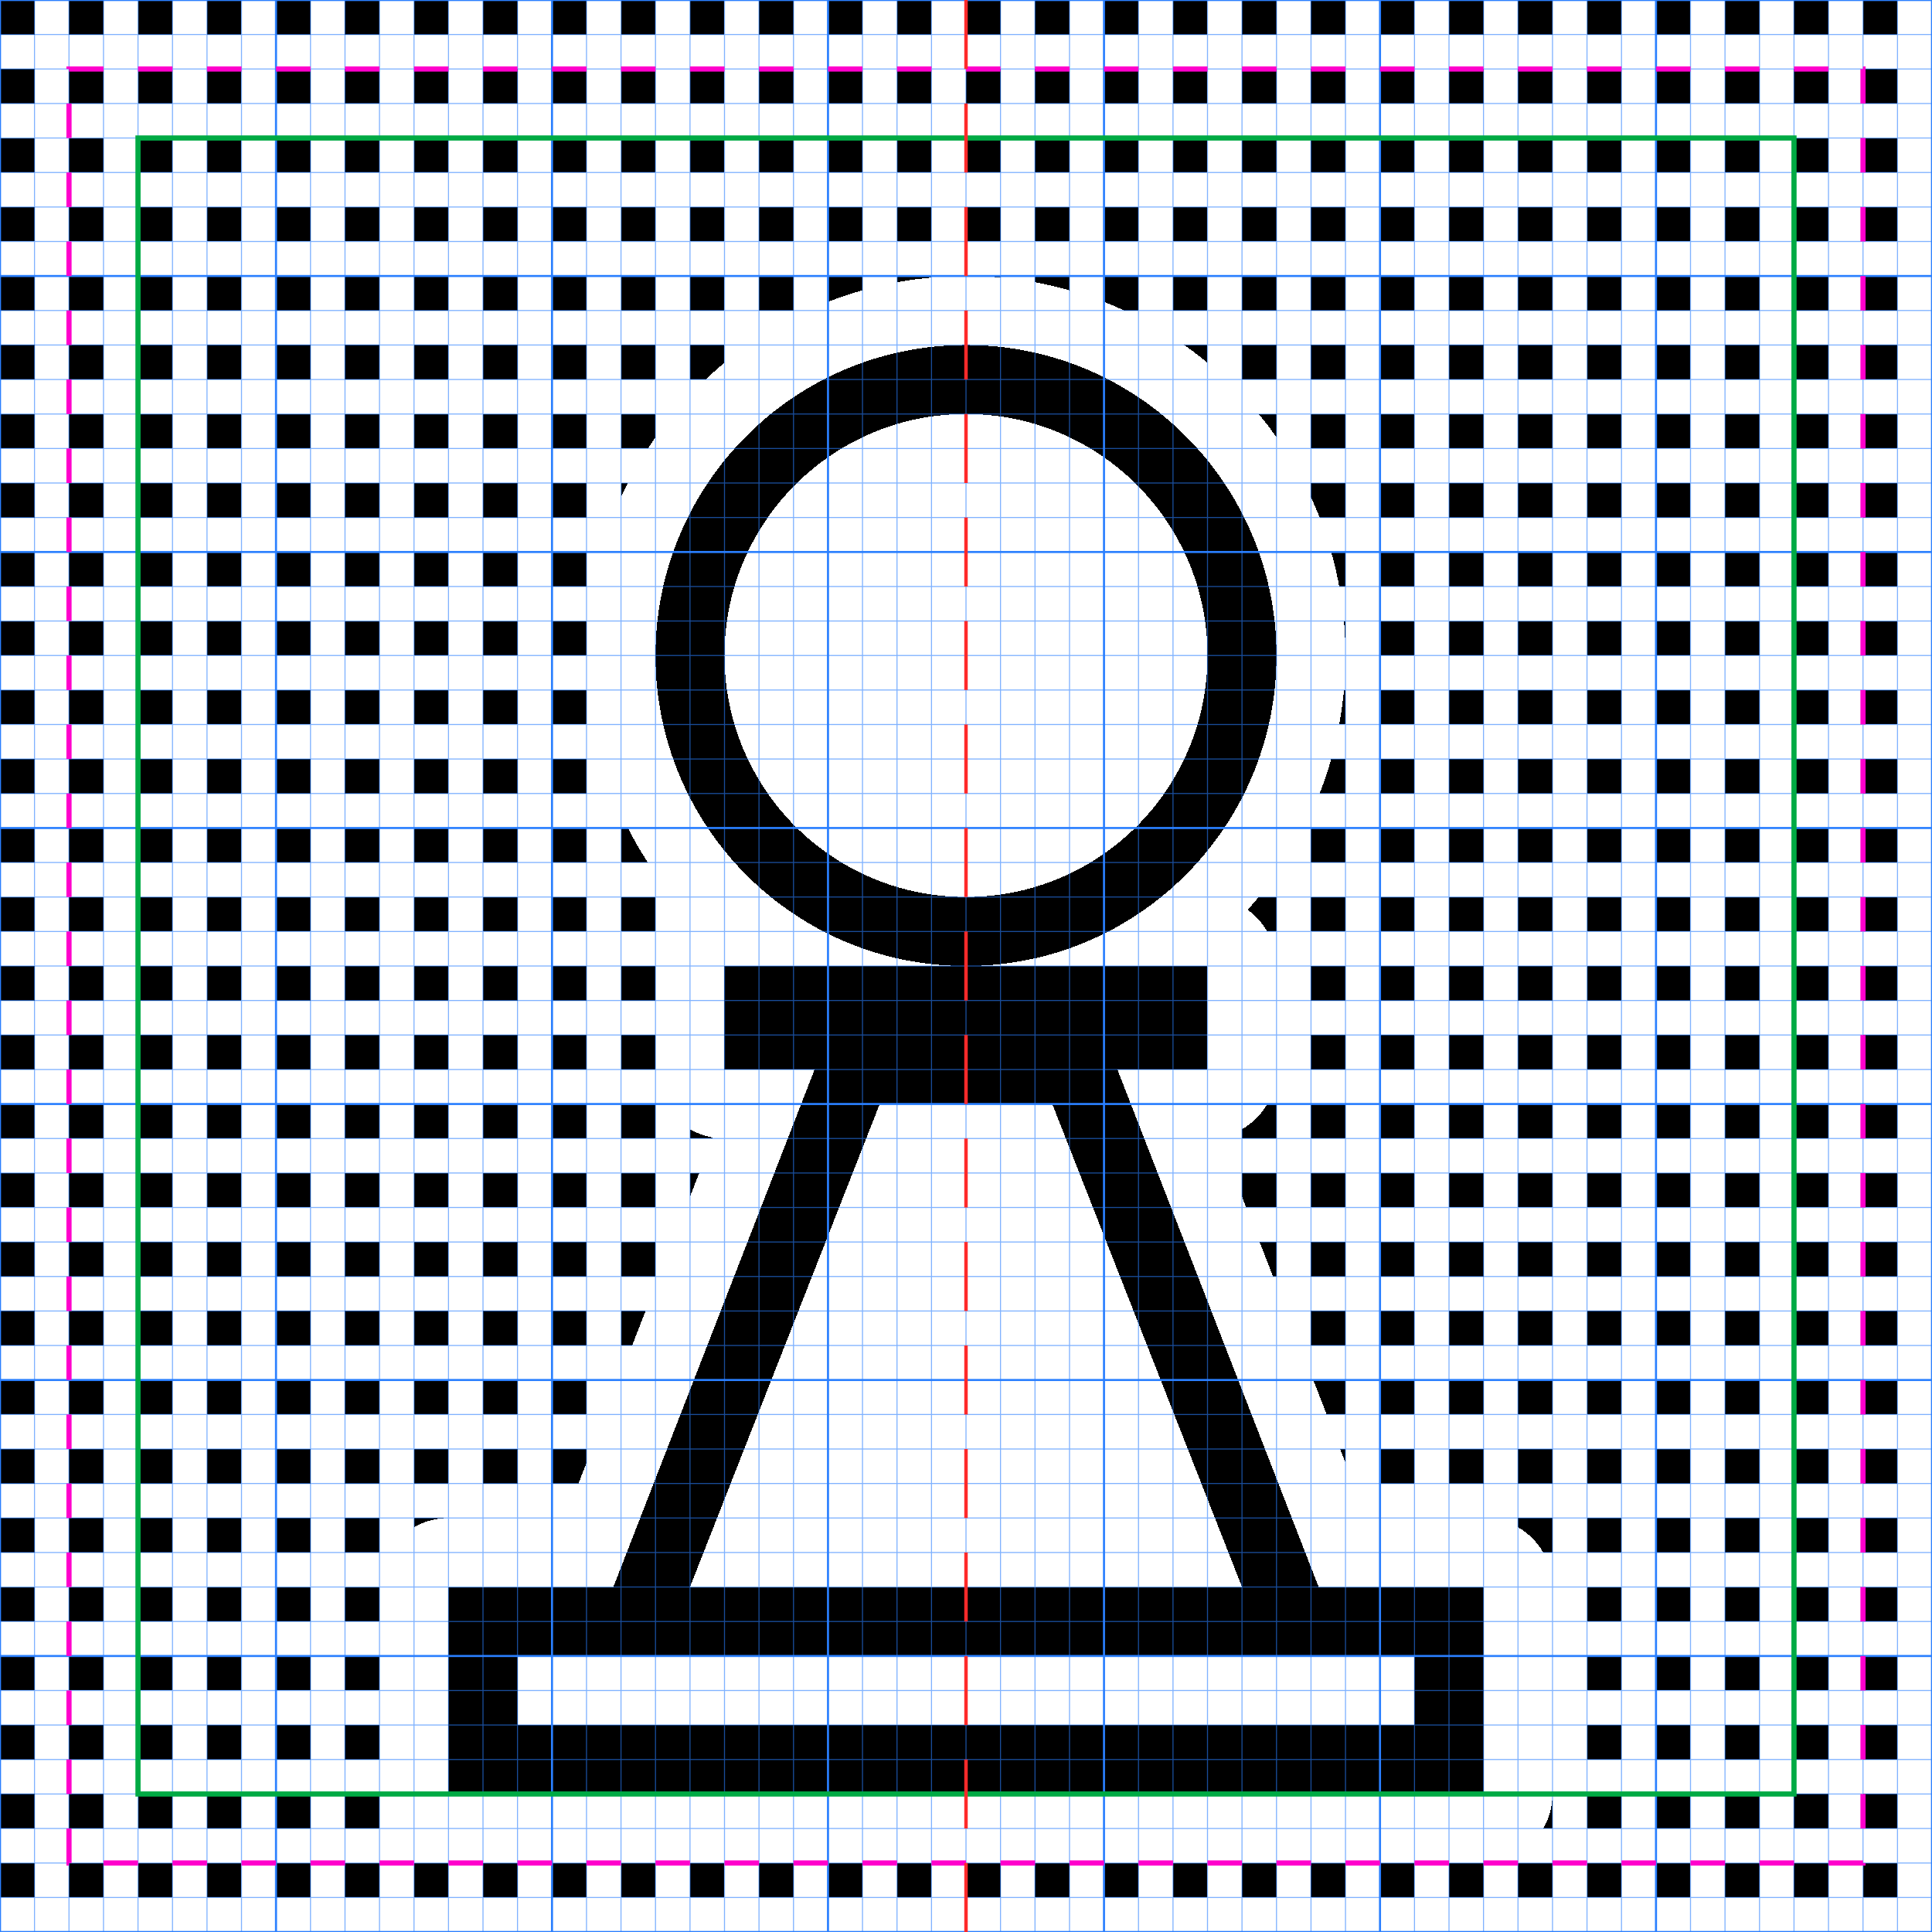
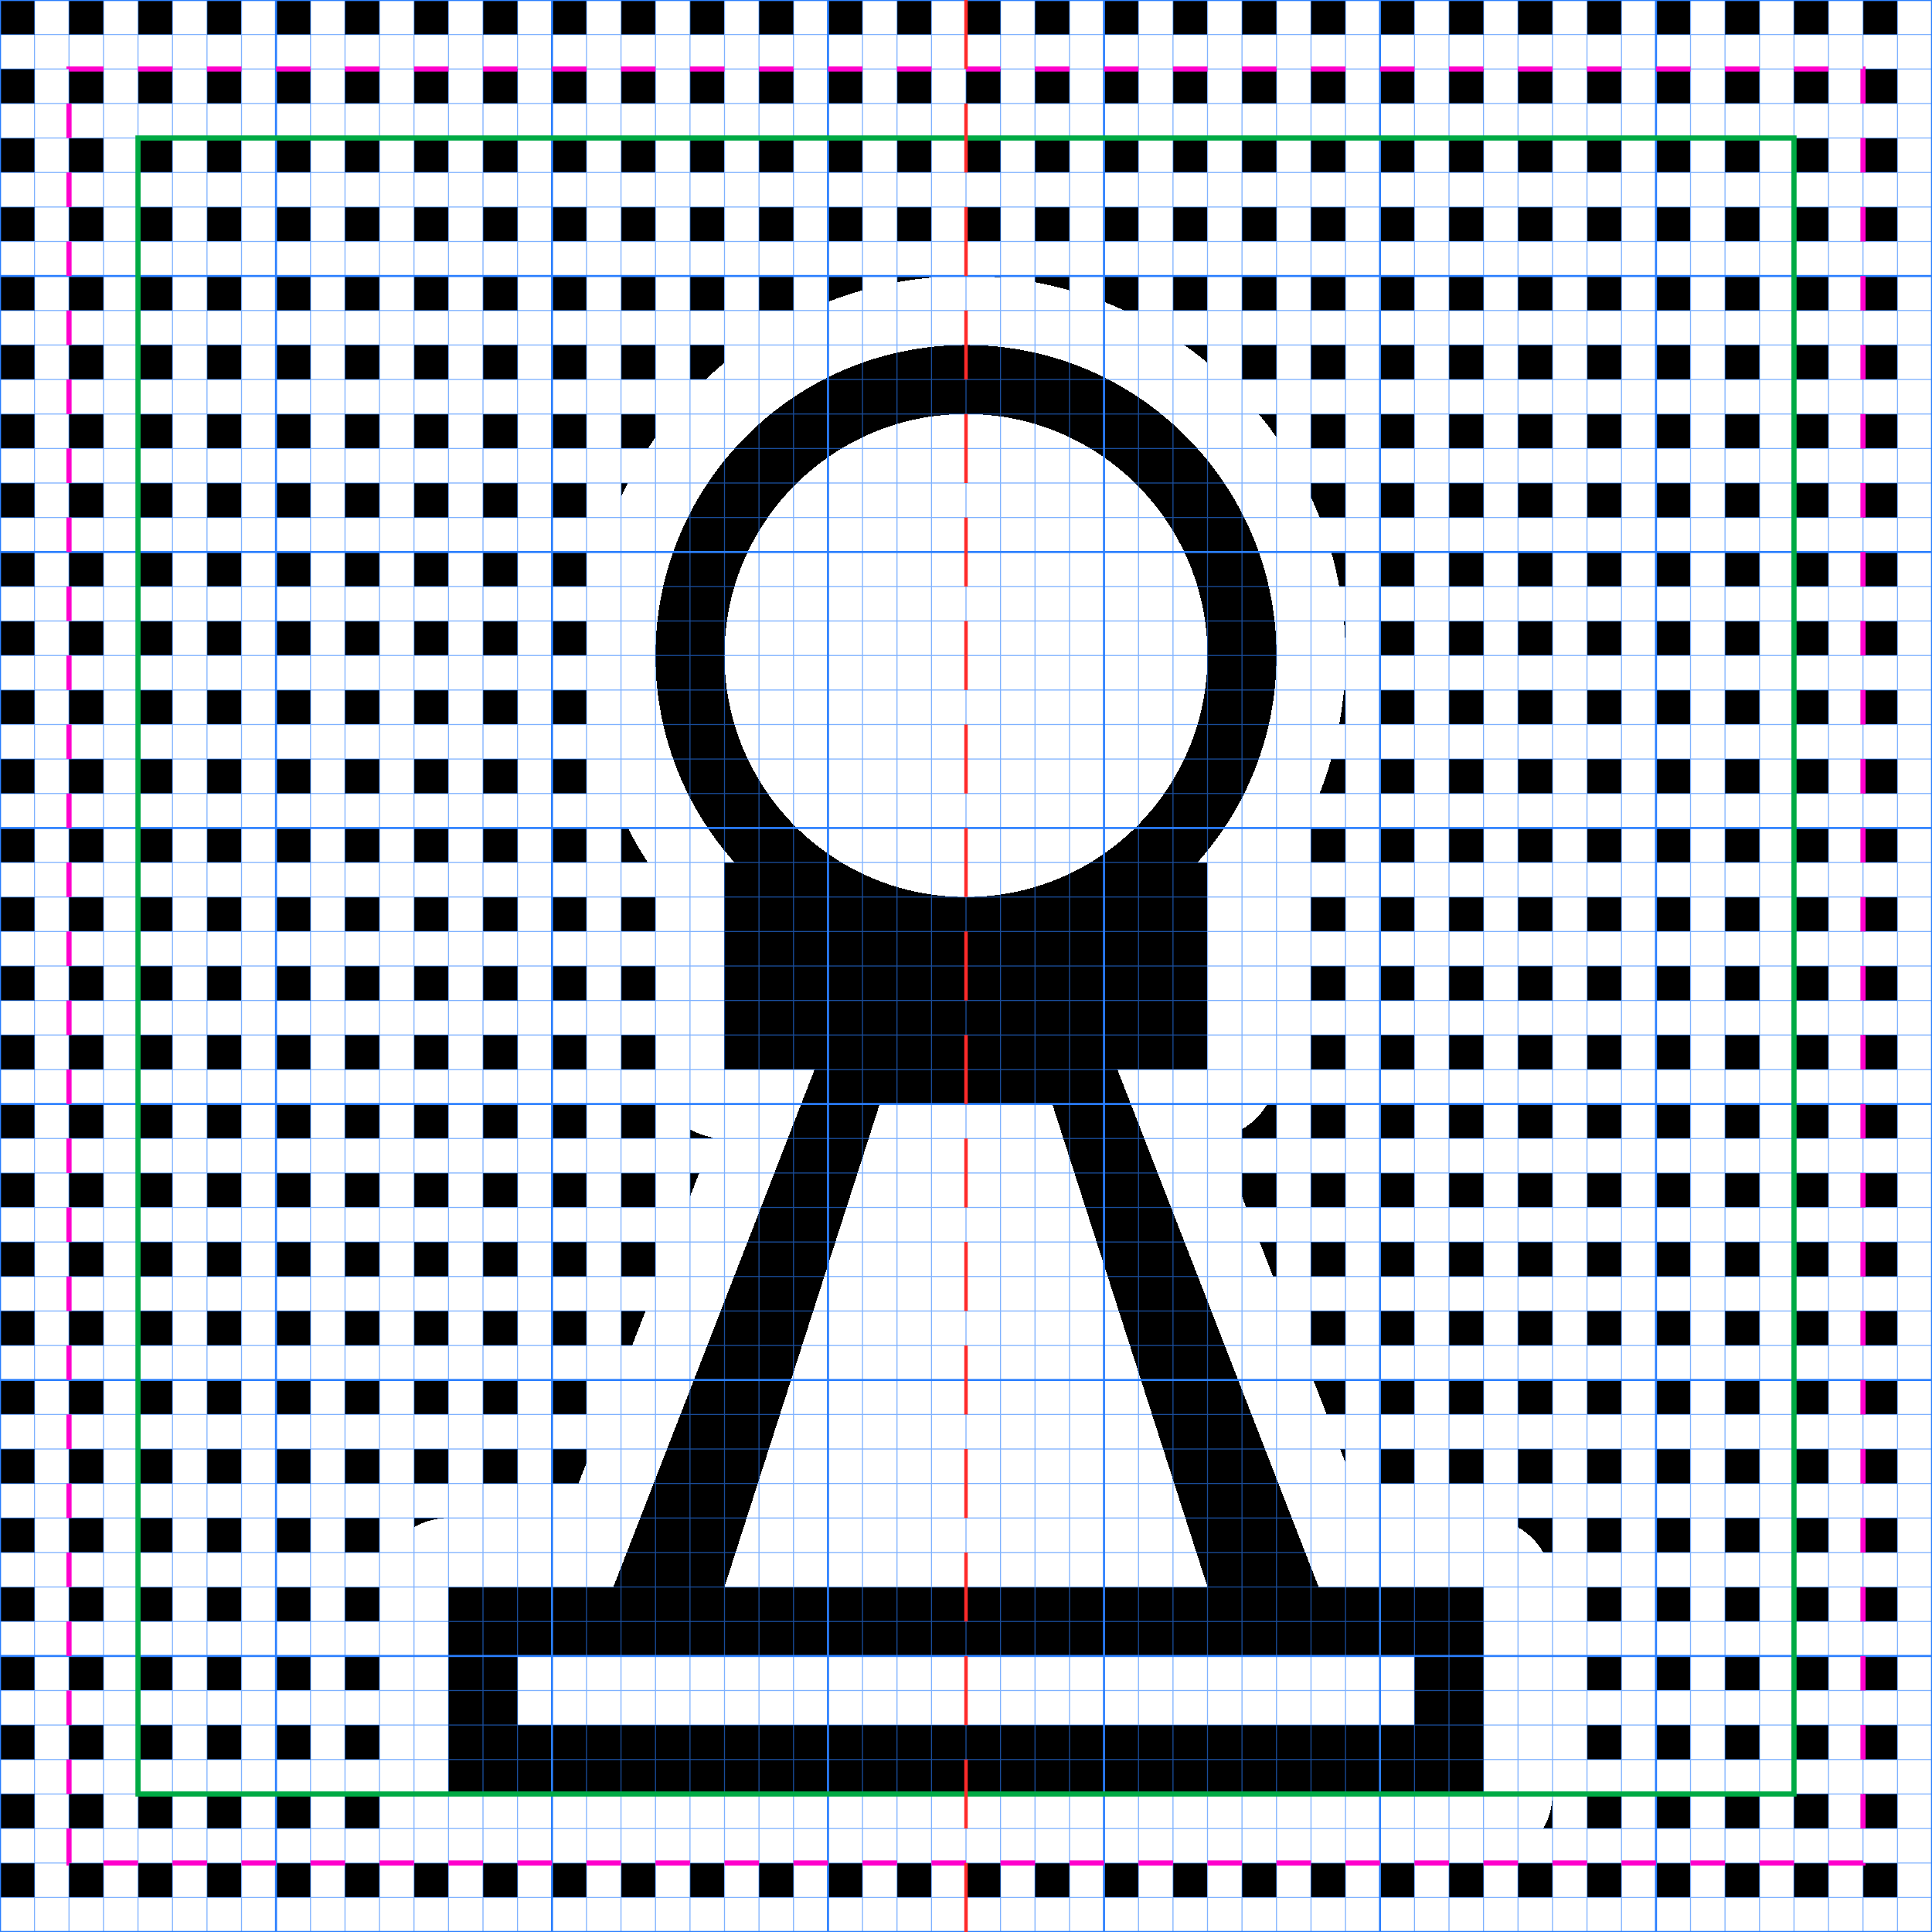
<svg xmlns="http://www.w3.org/2000/svg" width="56" height="56" viewBox="0 0 56 56" shape-rendering="crispEdges">
  <g id="square">
    <rect x="0" y="0" width="56" height="56" fill="#ffffff" />
    <path fill="#000000" d="M0 0h1v1h-1zm2 0h1v1h-1zm2 0h1v1h-1zm2 0h1v1h-1zm2 0h1v1h-1zm2 0h1v1h-1zm2 0h1v1h-1zm2 0h1v1h-1zm2 0h1v1h-1zm2 0h1v1h-1zm2 0h1v1h-1zm2 0h1v1h-1zm2 0h1v1h-1zm2 0h1v1h-1zm2 0h1v1h-1zm2 0h1v1h-1zm2 0h1v1h-1zm2 0h1v1h-1zm2 0h1v1h-1zm2 0h1v1h-1zm2 0h1v1h-1zm2 0h1v1h-1zm2 0h1v1h-1zm2 0h1v1h-1zm2 0h1v1h-1zm2 0h1v1h-1zm2 0h1v1h-1zm2 0h1v1h-1zM0 2h1v1h-1zm2 0h1v1h-1zm2 0h1v1h-1zm2 0h1v1h-1zm2 0h1v1h-1zm2 0h1v1h-1zm2 0h1v1h-1zm2 0h1v1h-1zm2 0h1v1h-1zm2 0h1v1h-1zm2 0h1v1h-1zm2 0h1v1h-1zm2 0h1v1h-1zm2 0h1v1h-1zm2 0h1v1h-1zm2 0h1v1h-1zm2 0h1v1h-1zm2 0h1v1h-1zm2 0h1v1h-1zm2 0h1v1h-1zm2 0h1v1h-1zm2 0h1v1h-1zm2 0h1v1h-1zm2 0h1v1h-1zm2 0h1v1h-1zm2 0h1v1h-1zm2 0h1v1h-1zm2 0h1v1h-1zM0 4h1v1h-1zm2 0h1v1h-1zm2 0h1v1h-1zm2 0h1v1h-1zm2 0h1v1h-1zm2 0h1v1h-1zm2 0h1v1h-1zm2 0h1v1h-1zm2 0h1v1h-1zm2 0h1v1h-1zm2 0h1v1h-1zm2 0h1v1h-1zm2 0h1v1h-1zm2 0h1v1h-1zm2 0h1v1h-1zm2 0h1v1h-1zm2 0h1v1h-1zm2 0h1v1h-1zm2 0h1v1h-1zm2 0h1v1h-1zm2 0h1v1h-1zm2 0h1v1h-1zm2 0h1v1h-1zm2 0h1v1h-1zm2 0h1v1h-1zm2 0h1v1h-1zm2 0h1v1h-1zm2 0h1v1h-1zM0 6h1v1h-1zm2 0h1v1h-1zm2 0h1v1h-1zm2 0h1v1h-1zm2 0h1v1h-1zm2 0h1v1h-1zm2 0h1v1h-1zm2 0h1v1h-1zm2 0h1v1h-1zm2 0h1v1h-1zm2 0h1v1h-1zm2 0h1v1h-1zm2 0h1v1h-1zm2 0h1v1h-1zm2 0h1v1h-1zm2 0h1v1h-1zm2 0h1v1h-1zm2 0h1v1h-1zm2 0h1v1h-1zm2 0h1v1h-1zm2 0h1v1h-1zm2 0h1v1h-1zm2 0h1v1h-1zm2 0h1v1h-1zm2 0h1v1h-1zm2 0h1v1h-1zm2 0h1v1h-1zm2 0h1v1h-1zM0 8h1v1h-1zm2 0h1v1h-1zm2 0h1v1h-1zm2 0h1v1h-1zm2 0h1v1h-1zm2 0h1v1h-1zm2 0h1v1h-1zm2 0h1v1h-1zm2 0h1v1h-1zm2 0h1v1h-1zm2 0h1v1h-1zm2 0h1v1h-1zm2 0h1v1h-1zm2 0h1v1h-1zm2 0h1v1h-1zm2 0h1v1h-1zm2 0h1v1h-1zm2 0h1v1h-1zm2 0h1v1h-1zm2 0h1v1h-1zm2 0h1v1h-1zm2 0h1v1h-1zm2 0h1v1h-1zm2 0h1v1h-1zm2 0h1v1h-1zm2 0h1v1h-1zm2 0h1v1h-1zm2 0h1v1h-1zM0 10h1v1h-1zm2 0h1v1h-1zm2 0h1v1h-1zm2 0h1v1h-1zm2 0h1v1h-1zm2 0h1v1h-1zm2 0h1v1h-1zm2 0h1v1h-1zm2 0h1v1h-1zm2 0h1v1h-1zm2 0h1v1h-1zm2 0h1v1h-1zm2 0h1v1h-1zm2 0h1v1h-1zm2 0h1v1h-1zm2 0h1v1h-1zm2 0h1v1h-1zm2 0h1v1h-1zm2 0h1v1h-1zm2 0h1v1h-1zm2 0h1v1h-1zm2 0h1v1h-1zm2 0h1v1h-1zm2 0h1v1h-1zm2 0h1v1h-1zm2 0h1v1h-1zm2 0h1v1h-1zm2 0h1v1h-1zM0 12h1v1h-1zm2 0h1v1h-1zm2 0h1v1h-1zm2 0h1v1h-1zm2 0h1v1h-1zm2 0h1v1h-1zm2 0h1v1h-1zm2 0h1v1h-1zm2 0h1v1h-1zm2 0h1v1h-1zm2 0h1v1h-1zm2 0h1v1h-1zm2 0h1v1h-1zm2 0h1v1h-1zm2 0h1v1h-1zm2 0h1v1h-1zm2 0h1v1h-1zm2 0h1v1h-1zm2 0h1v1h-1zm2 0h1v1h-1zm2 0h1v1h-1zm2 0h1v1h-1zm2 0h1v1h-1zm2 0h1v1h-1zm2 0h1v1h-1zm2 0h1v1h-1zm2 0h1v1h-1zm2 0h1v1h-1zM0 14h1v1h-1zm2 0h1v1h-1zm2 0h1v1h-1zm2 0h1v1h-1zm2 0h1v1h-1zm2 0h1v1h-1zm2 0h1v1h-1zm2 0h1v1h-1zm2 0h1v1h-1zm2 0h1v1h-1zm2 0h1v1h-1zm2 0h1v1h-1zm2 0h1v1h-1zm2 0h1v1h-1zm2 0h1v1h-1zm2 0h1v1h-1zm2 0h1v1h-1zm2 0h1v1h-1zm2 0h1v1h-1zm2 0h1v1h-1zm2 0h1v1h-1zm2 0h1v1h-1zm2 0h1v1h-1zm2 0h1v1h-1zm2 0h1v1h-1zm2 0h1v1h-1zm2 0h1v1h-1zm2 0h1v1h-1zM0 16h1v1h-1zm2 0h1v1h-1zm2 0h1v1h-1zm2 0h1v1h-1zm2 0h1v1h-1zm2 0h1v1h-1zm2 0h1v1h-1zm2 0h1v1h-1zm2 0h1v1h-1zm2 0h1v1h-1zm2 0h1v1h-1zm2 0h1v1h-1zm2 0h1v1h-1zm2 0h1v1h-1zm2 0h1v1h-1zm2 0h1v1h-1zm2 0h1v1h-1zm2 0h1v1h-1zm2 0h1v1h-1zm2 0h1v1h-1zm2 0h1v1h-1zm2 0h1v1h-1zm2 0h1v1h-1zm2 0h1v1h-1zm2 0h1v1h-1zm2 0h1v1h-1zm2 0h1v1h-1zm2 0h1v1h-1zM0 18h1v1h-1zm2 0h1v1h-1zm2 0h1v1h-1zm2 0h1v1h-1zm2 0h1v1h-1zm2 0h1v1h-1zm2 0h1v1h-1zm2 0h1v1h-1zm2 0h1v1h-1zm2 0h1v1h-1zm2 0h1v1h-1zm2 0h1v1h-1zm2 0h1v1h-1zm2 0h1v1h-1zm2 0h1v1h-1zm2 0h1v1h-1zm2 0h1v1h-1zm2 0h1v1h-1zm2 0h1v1h-1zm2 0h1v1h-1zm2 0h1v1h-1zm2 0h1v1h-1zm2 0h1v1h-1zm2 0h1v1h-1zm2 0h1v1h-1zm2 0h1v1h-1zm2 0h1v1h-1zm2 0h1v1h-1zM0 20h1v1h-1zm2 0h1v1h-1zm2 0h1v1h-1zm2 0h1v1h-1zm2 0h1v1h-1zm2 0h1v1h-1zm2 0h1v1h-1zm2 0h1v1h-1zm2 0h1v1h-1zm2 0h1v1h-1zm2 0h1v1h-1zm2 0h1v1h-1zm2 0h1v1h-1zm2 0h1v1h-1zm2 0h1v1h-1zm2 0h1v1h-1zm2 0h1v1h-1zm2 0h1v1h-1zm2 0h1v1h-1zm2 0h1v1h-1zm2 0h1v1h-1zm2 0h1v1h-1zm2 0h1v1h-1zm2 0h1v1h-1zm2 0h1v1h-1zm2 0h1v1h-1zm2 0h1v1h-1zm2 0h1v1h-1zM0 22h1v1h-1zm2 0h1v1h-1zm2 0h1v1h-1zm2 0h1v1h-1zm2 0h1v1h-1zm2 0h1v1h-1zm2 0h1v1h-1zm2 0h1v1h-1zm2 0h1v1h-1zm2 0h1v1h-1zm2 0h1v1h-1zm2 0h1v1h-1zm2 0h1v1h-1zm2 0h1v1h-1zm2 0h1v1h-1zm2 0h1v1h-1zm2 0h1v1h-1zm2 0h1v1h-1zm2 0h1v1h-1zm2 0h1v1h-1zm2 0h1v1h-1zm2 0h1v1h-1zm2 0h1v1h-1zm2 0h1v1h-1zm2 0h1v1h-1zm2 0h1v1h-1zm2 0h1v1h-1zm2 0h1v1h-1zM0 24h1v1h-1zm2 0h1v1h-1zm2 0h1v1h-1zm2 0h1v1h-1zm2 0h1v1h-1zm2 0h1v1h-1zm2 0h1v1h-1zm2 0h1v1h-1zm2 0h1v1h-1zm2 0h1v1h-1zm2 0h1v1h-1zm2 0h1v1h-1zm2 0h1v1h-1zm2 0h1v1h-1zm2 0h1v1h-1zm2 0h1v1h-1zm2 0h1v1h-1zm2 0h1v1h-1zm2 0h1v1h-1zm2 0h1v1h-1zm2 0h1v1h-1zm2 0h1v1h-1zm2 0h1v1h-1zm2 0h1v1h-1zm2 0h1v1h-1zm2 0h1v1h-1zm2 0h1v1h-1zm2 0h1v1h-1zM0 26h1v1h-1zm2 0h1v1h-1zm2 0h1v1h-1zm2 0h1v1h-1zm2 0h1v1h-1zm2 0h1v1h-1zm2 0h1v1h-1zm2 0h1v1h-1zm2 0h1v1h-1zm2 0h1v1h-1zm2 0h1v1h-1zm2 0h1v1h-1zm2 0h1v1h-1zm2 0h1v1h-1zm2 0h1v1h-1zm2 0h1v1h-1zm2 0h1v1h-1zm2 0h1v1h-1zm2 0h1v1h-1zm2 0h1v1h-1zm2 0h1v1h-1zm2 0h1v1h-1zm2 0h1v1h-1zm2 0h1v1h-1zm2 0h1v1h-1zm2 0h1v1h-1zm2 0h1v1h-1zm2 0h1v1h-1zM0 28h1v1h-1zm2 0h1v1h-1zm2 0h1v1h-1zm2 0h1v1h-1zm2 0h1v1h-1zm2 0h1v1h-1zm2 0h1v1h-1zm2 0h1v1h-1zm2 0h1v1h-1zm2 0h1v1h-1zm2 0h1v1h-1zm2 0h1v1h-1zm2 0h1v1h-1zm2 0h1v1h-1zm2 0h1v1h-1zm2 0h1v1h-1zm2 0h1v1h-1zm2 0h1v1h-1zm2 0h1v1h-1zm2 0h1v1h-1zm2 0h1v1h-1zm2 0h1v1h-1zm2 0h1v1h-1zm2 0h1v1h-1zm2 0h1v1h-1zm2 0h1v1h-1zm2 0h1v1h-1zm2 0h1v1h-1zM0 30h1v1h-1zm2 0h1v1h-1zm2 0h1v1h-1zm2 0h1v1h-1zm2 0h1v1h-1zm2 0h1v1h-1zm2 0h1v1h-1zm2 0h1v1h-1zm2 0h1v1h-1zm2 0h1v1h-1zm2 0h1v1h-1zm2 0h1v1h-1zm2 0h1v1h-1zm2 0h1v1h-1zm2 0h1v1h-1zm2 0h1v1h-1zm2 0h1v1h-1zm2 0h1v1h-1zm2 0h1v1h-1zm2 0h1v1h-1zm2 0h1v1h-1zm2 0h1v1h-1zm2 0h1v1h-1zm2 0h1v1h-1zm2 0h1v1h-1zm2 0h1v1h-1zm2 0h1v1h-1zm2 0h1v1h-1zM0 32h1v1h-1zm2 0h1v1h-1zm2 0h1v1h-1zm2 0h1v1h-1zm2 0h1v1h-1zm2 0h1v1h-1zm2 0h1v1h-1zm2 0h1v1h-1zm2 0h1v1h-1zm2 0h1v1h-1zm2 0h1v1h-1zm2 0h1v1h-1zm2 0h1v1h-1zm2 0h1v1h-1zm2 0h1v1h-1zm2 0h1v1h-1zm2 0h1v1h-1zm2 0h1v1h-1zm2 0h1v1h-1zm2 0h1v1h-1zm2 0h1v1h-1zm2 0h1v1h-1zm2 0h1v1h-1zm2 0h1v1h-1zm2 0h1v1h-1zm2 0h1v1h-1zm2 0h1v1h-1zm2 0h1v1h-1zM0 34h1v1h-1zm2 0h1v1h-1zm2 0h1v1h-1zm2 0h1v1h-1zm2 0h1v1h-1zm2 0h1v1h-1zm2 0h1v1h-1zm2 0h1v1h-1zm2 0h1v1h-1zm2 0h1v1h-1zm2 0h1v1h-1zm2 0h1v1h-1zm2 0h1v1h-1zm2 0h1v1h-1zm2 0h1v1h-1zm2 0h1v1h-1zm2 0h1v1h-1zm2 0h1v1h-1zm2 0h1v1h-1zm2 0h1v1h-1zm2 0h1v1h-1zm2 0h1v1h-1zm2 0h1v1h-1zm2 0h1v1h-1zm2 0h1v1h-1zm2 0h1v1h-1zm2 0h1v1h-1zm2 0h1v1h-1zM0 36h1v1h-1zm2 0h1v1h-1zm2 0h1v1h-1zm2 0h1v1h-1zm2 0h1v1h-1zm2 0h1v1h-1zm2 0h1v1h-1zm2 0h1v1h-1zm2 0h1v1h-1zm2 0h1v1h-1zm2 0h1v1h-1zm2 0h1v1h-1zm2 0h1v1h-1zm2 0h1v1h-1zm2 0h1v1h-1zm2 0h1v1h-1zm2 0h1v1h-1zm2 0h1v1h-1zm2 0h1v1h-1zm2 0h1v1h-1zm2 0h1v1h-1zm2 0h1v1h-1zm2 0h1v1h-1zm2 0h1v1h-1zm2 0h1v1h-1zm2 0h1v1h-1zm2 0h1v1h-1zm2 0h1v1h-1zM0 38h1v1h-1zm2 0h1v1h-1zm2 0h1v1h-1zm2 0h1v1h-1zm2 0h1v1h-1zm2 0h1v1h-1zm2 0h1v1h-1zm2 0h1v1h-1zm2 0h1v1h-1zm2 0h1v1h-1zm2 0h1v1h-1zm2 0h1v1h-1zm2 0h1v1h-1zm2 0h1v1h-1zm2 0h1v1h-1zm2 0h1v1h-1zm2 0h1v1h-1zm2 0h1v1h-1zm2 0h1v1h-1zm2 0h1v1h-1zm2 0h1v1h-1zm2 0h1v1h-1zm2 0h1v1h-1zm2 0h1v1h-1zm2 0h1v1h-1zm2 0h1v1h-1zm2 0h1v1h-1zm2 0h1v1h-1zM0 40h1v1h-1zm2 0h1v1h-1zm2 0h1v1h-1zm2 0h1v1h-1zm2 0h1v1h-1zm2 0h1v1h-1zm2 0h1v1h-1zm2 0h1v1h-1zm2 0h1v1h-1zm2 0h1v1h-1zm2 0h1v1h-1zm2 0h1v1h-1zm2 0h1v1h-1zm2 0h1v1h-1zm2 0h1v1h-1zm2 0h1v1h-1zm2 0h1v1h-1zm2 0h1v1h-1zm2 0h1v1h-1zm2 0h1v1h-1zm2 0h1v1h-1zm2 0h1v1h-1zm2 0h1v1h-1zm2 0h1v1h-1zm2 0h1v1h-1zm2 0h1v1h-1zm2 0h1v1h-1zm2 0h1v1h-1zM0 42h1v1h-1zm2 0h1v1h-1zm2 0h1v1h-1zm2 0h1v1h-1zm2 0h1v1h-1zm2 0h1v1h-1zm2 0h1v1h-1zm2 0h1v1h-1zm2 0h1v1h-1zm2 0h1v1h-1zm2 0h1v1h-1zm2 0h1v1h-1zm2 0h1v1h-1zm2 0h1v1h-1zm2 0h1v1h-1zm2 0h1v1h-1zm2 0h1v1h-1zm2 0h1v1h-1zm2 0h1v1h-1zm2 0h1v1h-1zm2 0h1v1h-1zm2 0h1v1h-1zm2 0h1v1h-1zm2 0h1v1h-1zm2 0h1v1h-1zm2 0h1v1h-1zm2 0h1v1h-1zm2 0h1v1h-1zM0 44h1v1h-1zm2 0h1v1h-1zm2 0h1v1h-1zm2 0h1v1h-1zm2 0h1v1h-1zm2 0h1v1h-1zm2 0h1v1h-1zm2 0h1v1h-1zm2 0h1v1h-1zm2 0h1v1h-1zm2 0h1v1h-1zm2 0h1v1h-1zm2 0h1v1h-1zm2 0h1v1h-1zm2 0h1v1h-1zm2 0h1v1h-1zm2 0h1v1h-1zm2 0h1v1h-1zm2 0h1v1h-1zm2 0h1v1h-1zm2 0h1v1h-1zm2 0h1v1h-1zm2 0h1v1h-1zm2 0h1v1h-1zm2 0h1v1h-1zm2 0h1v1h-1zm2 0h1v1h-1zm2 0h1v1h-1zM0 46h1v1h-1zm2 0h1v1h-1zm2 0h1v1h-1zm2 0h1v1h-1zm2 0h1v1h-1zm2 0h1v1h-1zm2 0h1v1h-1zm2 0h1v1h-1zm2 0h1v1h-1zm2 0h1v1h-1zm2 0h1v1h-1zm2 0h1v1h-1zm2 0h1v1h-1zm2 0h1v1h-1zm2 0h1v1h-1zm2 0h1v1h-1zm2 0h1v1h-1zm2 0h1v1h-1zm2 0h1v1h-1zm2 0h1v1h-1zm2 0h1v1h-1zm2 0h1v1h-1zm2 0h1v1h-1zm2 0h1v1h-1zm2 0h1v1h-1zm2 0h1v1h-1zm2 0h1v1h-1zm2 0h1v1h-1zM0 48h1v1h-1zm2 0h1v1h-1zm2 0h1v1h-1zm2 0h1v1h-1zm2 0h1v1h-1zm2 0h1v1h-1zm2 0h1v1h-1zm2 0h1v1h-1zm2 0h1v1h-1zm2 0h1v1h-1zm2 0h1v1h-1zm2 0h1v1h-1zm2 0h1v1h-1zm2 0h1v1h-1zm2 0h1v1h-1zm2 0h1v1h-1zm2 0h1v1h-1zm2 0h1v1h-1zm2 0h1v1h-1zm2 0h1v1h-1zm2 0h1v1h-1zm2 0h1v1h-1zm2 0h1v1h-1zm2 0h1v1h-1zm2 0h1v1h-1zm2 0h1v1h-1zm2 0h1v1h-1zm2 0h1v1h-1zM0 50h1v1h-1zm2 0h1v1h-1zm2 0h1v1h-1zm2 0h1v1h-1zm2 0h1v1h-1zm2 0h1v1h-1zm2 0h1v1h-1zm2 0h1v1h-1zm2 0h1v1h-1zm2 0h1v1h-1zm2 0h1v1h-1zm2 0h1v1h-1zm2 0h1v1h-1zm2 0h1v1h-1zm2 0h1v1h-1zm2 0h1v1h-1zm2 0h1v1h-1zm2 0h1v1h-1zm2 0h1v1h-1zm2 0h1v1h-1zm2 0h1v1h-1zm2 0h1v1h-1zm2 0h1v1h-1zm2 0h1v1h-1zm2 0h1v1h-1zm2 0h1v1h-1zm2 0h1v1h-1zm2 0h1v1h-1zM0 52h1v1h-1zm2 0h1v1h-1zm2 0h1v1h-1zm2 0h1v1h-1zm2 0h1v1h-1zm2 0h1v1h-1zm2 0h1v1h-1zm2 0h1v1h-1zm2 0h1v1h-1zm2 0h1v1h-1zm2 0h1v1h-1zm2 0h1v1h-1zm2 0h1v1h-1zm2 0h1v1h-1zm2 0h1v1h-1zm2 0h1v1h-1zm2 0h1v1h-1zm2 0h1v1h-1zm2 0h1v1h-1zm2 0h1v1h-1zm2 0h1v1h-1zm2 0h1v1h-1zm2 0h1v1h-1zm2 0h1v1h-1zm2 0h1v1h-1zm2 0h1v1h-1zm2 0h1v1h-1zm2 0h1v1h-1zM0 54h1v1h-1zm2 0h1v1h-1zm2 0h1v1h-1zm2 0h1v1h-1zm2 0h1v1h-1zm2 0h1v1h-1zm2 0h1v1h-1zm2 0h1v1h-1zm2 0h1v1h-1zm2 0h1v1h-1zm2 0h1v1h-1zm2 0h1v1h-1zm2 0h1v1h-1zm2 0h1v1h-1zm2 0h1v1h-1zm2 0h1v1h-1zm2 0h1v1h-1zm2 0h1v1h-1zm2 0h1v1h-1zm2 0h1v1h-1zm2 0h1v1h-1zm2 0h1v1h-1zm2 0h1v1h-1zm2 0h1v1h-1zm2 0h1v1h-1zm2 0h1v1h-1zm2 0h1v1h-1zm2 0h1v1h-1z" />
  </g>
  <g id="mask" fill="#ffffff">
    <rect x="11" y="44" width="34" height="10" rx="2" />
    <polygon points="15.6,46 40.4,46 33.4,28 22.6,28" />
-     <rect x="19" y="26" width="18" height="7" rx="2" />
+     <rect x="19" y="23" width="18" height="10" rx="2" />
    <circle cx="28" cy="19" r="11" />
  </g>
  <g id="ink" fill="#000000">
    <rect x="13" y="46" width="30" height="6" />
    <polygon points="17,48 39,48 32,30 24,30" />
-     <rect x="21" y="28" width="14" height="3" />
+     <rect x="21" y="25" width="14" height="6" />
    <circle cx="28" cy="19" r="9" />
    <rect x="15" y="48" width="26" height="2" fill="#ffffff" />
-     <polygon points="20,46 36,46 30.5,32 25.5,32" fill="#ffffff" />
+     <polygon points="21,46 35,46 30.5,32 25.5,32" fill="#ffffff" />
    <circle cx="28" cy="19" r="7" fill="#ffffff" />
  </g>
  <g id="guides" fill="none" pointer-events="none" shape-rendering="geometricPrecision">
    <path stroke="#2a7fff" stroke-opacity="0.6" stroke-width="0.03" d="M1 0V56M2 0V56M3 0V56M4 0V56M5 0V56M6 0V56M7 0V56M9 0V56M10 0V56M11 0V56M12 0V56M13 0V56M14 0V56M15 0V56M17 0V56M18 0V56M19 0V56M20 0V56M21 0V56M22 0V56M23 0V56M25 0V56M26 0V56M27 0V56M28 0V56M29 0V56M30 0V56M31 0V56M33 0V56M34 0V56M35 0V56M36 0V56M37 0V56M38 0V56M39 0V56M41 0V56M42 0V56M43 0V56M44 0V56M45 0V56M46 0V56M47 0V56M49 0V56M50 0V56M51 0V56M52 0V56M53 0V56M54 0V56M55 0V56M0 1H56M0 2H56M0 3H56M0 4H56M0 5H56M0 6H56M0 7H56M0 9H56M0 10H56M0 11H56M0 12H56M0 13H56M0 14H56M0 15H56M0 17H56M0 18H56M0 19H56M0 20H56M0 21H56M0 22H56M0 23H56M0 25H56M0 26H56M0 27H56M0 28H56M0 29H56M0 30H56M0 31H56M0 33H56M0 34H56M0 35H56M0 36H56M0 37H56M0 38H56M0 39H56M0 41H56M0 42H56M0 43H56M0 44H56M0 45H56M0 46H56M0 47H56M0 49H56M0 50H56M0 51H56M0 52H56M0 53H56M0 54H56M0 55H56" />
    <path stroke="#2a7fff" stroke-width="0.06" d="M0 0V56M8 0V56M16 0V56M24 0V56M32 0V56M40 0V56M48 0V56M56 0V56M0 0H56M0 8H56M0 16H56M0 24H56M0 32H56M0 40H56M0 48H56M0 56H56" />
    <rect x="2" y="2" width="52" height="52" stroke="#ff00cc" stroke-width="0.15" stroke-dasharray="1 1" />
    <rect x="4" y="4" width="48" height="48" stroke="#00aa44" stroke-width="0.15" />
    <path stroke="#ff2a2a" stroke-width="0.1" stroke-dasharray="2 1" d="M28 0V56" />
  </g>
</svg>
